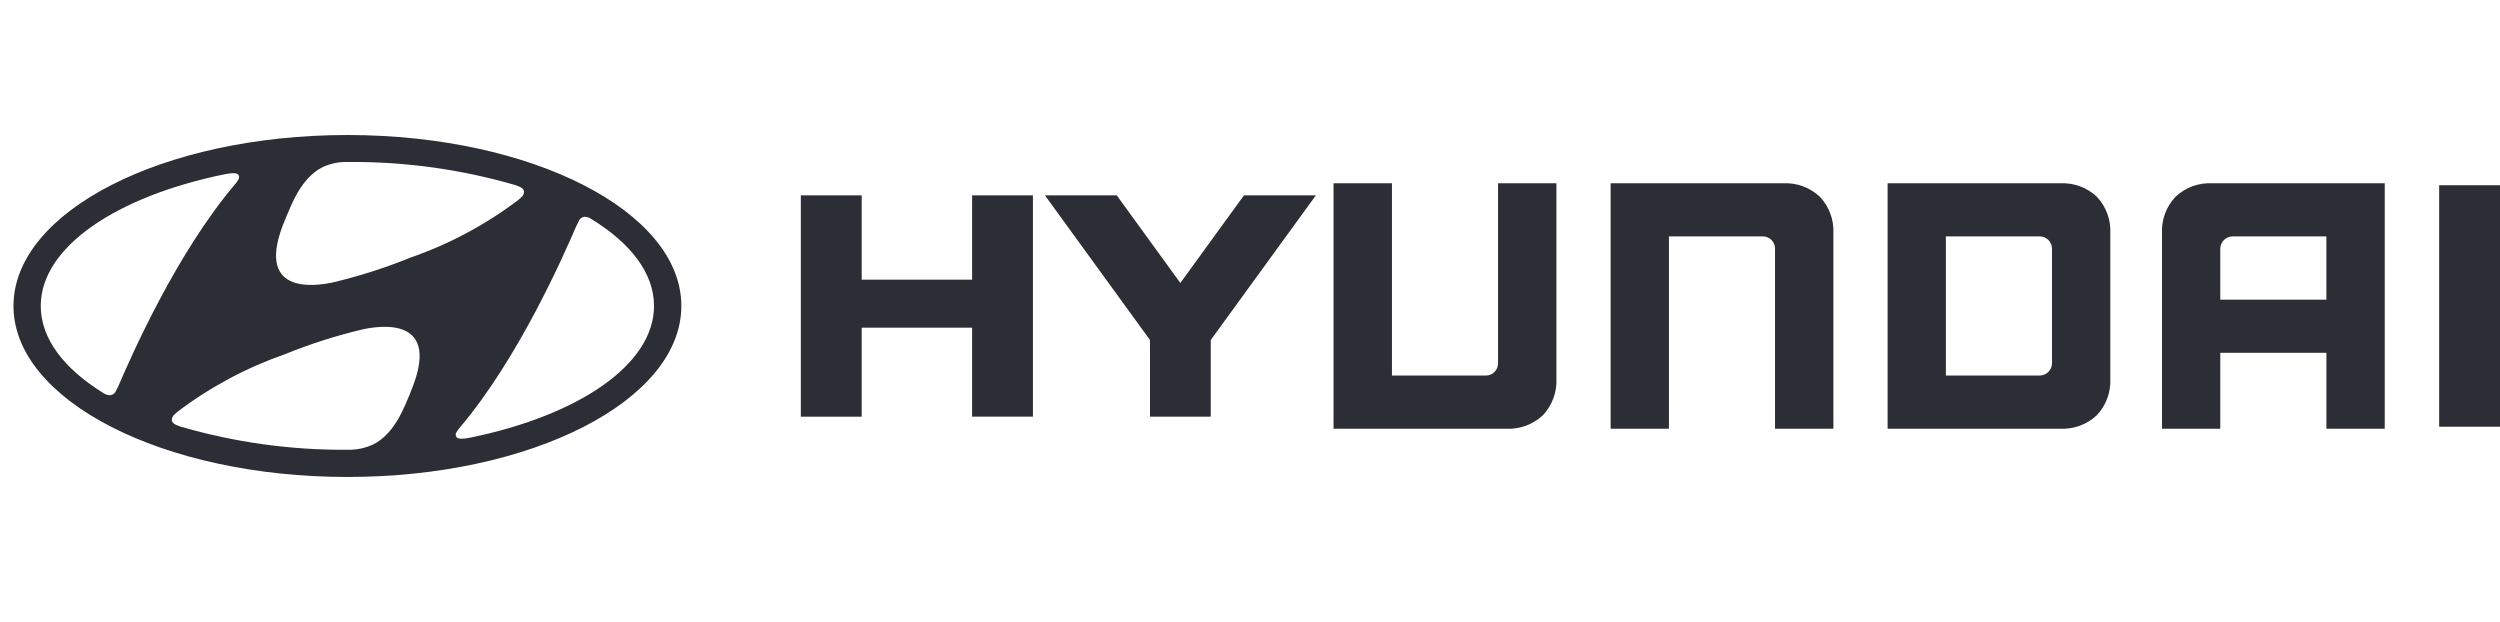
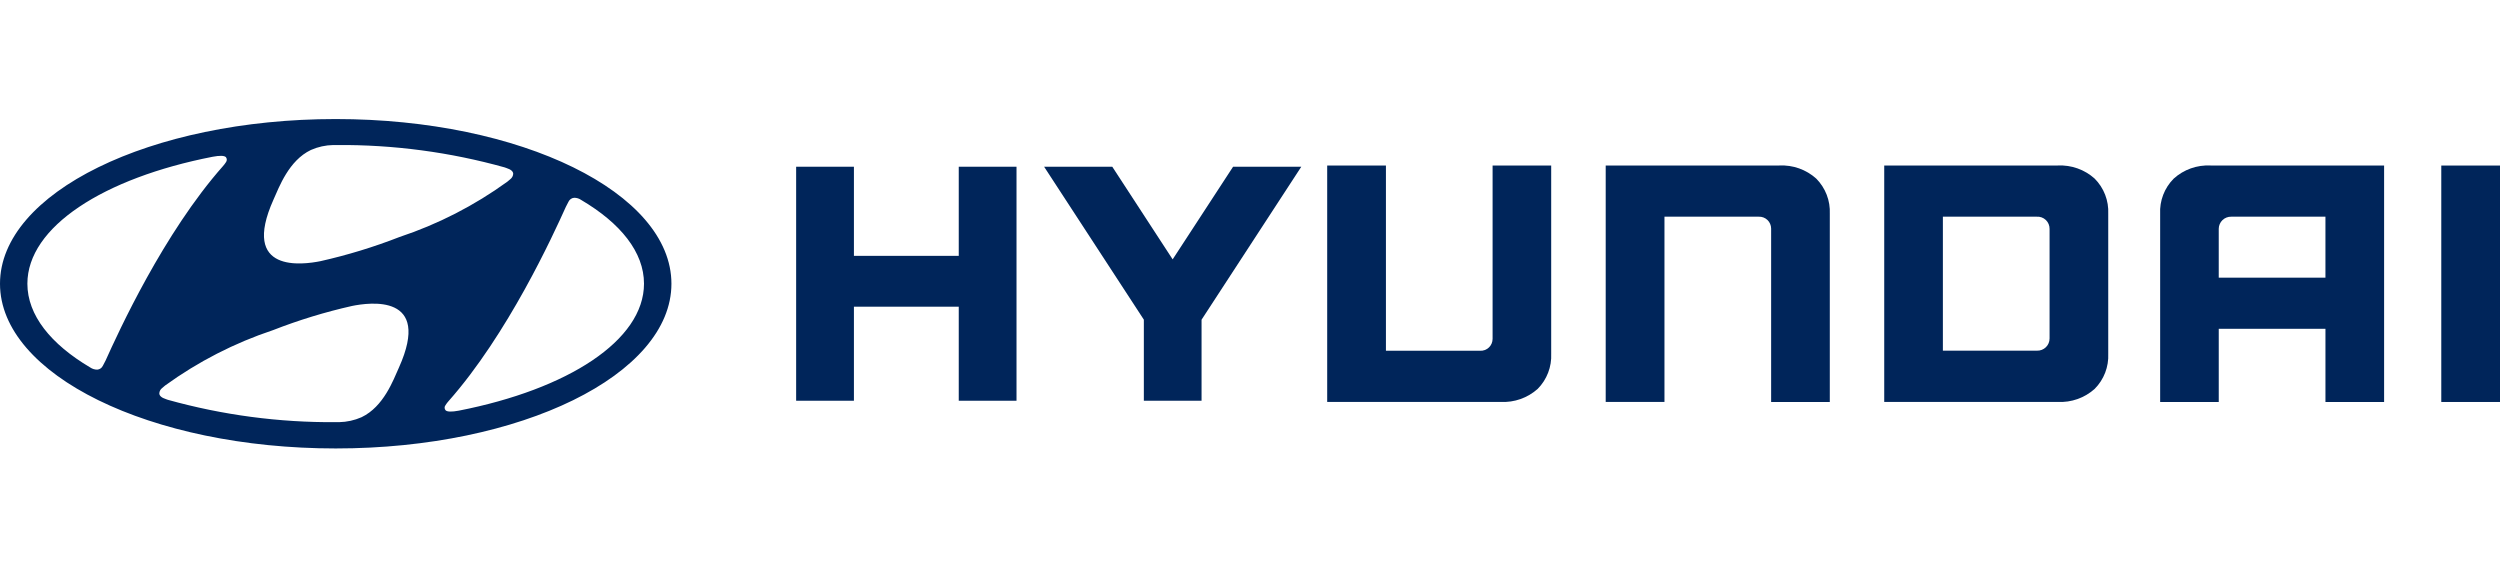
- <svg xmlns="http://www.w3.org/2000/svg" width="185.168" height="46" viewBox="0 0 185.168 46">
+ <svg xmlns="http://www.w3.org/2000/svg" width="210" height="48" viewBox="0 0 210 48">
  <defs>
-     <clipPath id="4wj35b55ra">
-       <path data-name="패스 235" d="M0 15.416h184.168V-9.912H0z" transform="translate(0 9.912)" style="fill:none" />
+     <clipPath id="20ot8d5jfa">
+       <path data-name="사각형 524" style="fill:none" d="M0 0h210v27.67H0z" />
    </clipPath>
  </defs>
-   <g data-name="그룹 1189">
-     <g data-name="그룹 1186">
-       <g data-name="그룹 1139">
-         <path data-name="패스 229" d="M7.919 0v6.245H-.259V0h-4.508v16.393h4.508V9.8h8.178v6.59h4.505V0H7.919z" transform="translate(64.082 14.469)" style="fill:#2b2e34" />
+   <g data-name="그룹 1405">
+     <g data-name="그룹 1360">
+       <g data-name="그룹 1188">
+         <path data-name="사각형 489" style="fill:none" d="M0 0h210v48H0z" />
      </g>
-       <g data-name="그룹 1140">
-         <path data-name="패스 230" d="M9.2 0 4.489 6.491-.221 0h-5.32L2.24 10.715v5.678h4.5v-5.678L14.527 0H9.2z" transform="translate(82.936 14.469)" style="fill:#2b2e34" />
-       </g>
-       <g data-name="그룹 1145" transform="translate(1 10)" style="clip-path:url(#4wj35b55ra)">
-         <g data-name="그룹 1141">
-           <path data-name="패스 231" d="M7.416 0v13.326a.9.9 0 0 1-.92.915H-.442V0h-4.326v18.179H8.019a3.709 3.709 0 0 0 2.721-1 3.7 3.7 0 0 0 1-2.714V0H7.416z" transform="translate(102.54 3.575)" style="fill:#2b2e34" />
-         </g>
-         <g data-name="그룹 1142">
-           <path data-name="패스 232" d="M7.784 0H-5v18.179h4.319V3.935h6.942a.9.9 0 0 1 .917.912v13.332H11.5V3.718A3.691 3.691 0 0 0 10.5 1a3.687 3.687 0 0 0-2.716-1" transform="translate(123.294 3.575)" style="fill:#2b2e34" />
-         </g>
-         <g data-name="그룹 1143">
-           <path data-name="패스 233" d="M7.784 0H-5v18.179H7.784a3.689 3.689 0 0 0 2.711-1 3.684 3.684 0 0 0 1-2.714V3.718A3.684 3.684 0 0 0 10.5 1a3.686 3.686 0 0 0-2.716-1m-.608 4.878V13.3a.916.916 0 0 1-.925.94H-.684V3.935h6.907a.91.91 0 0 1 .953.943" transform="translate(143.81 3.575)" style="fill:#2b2e34" />
-         </g>
-         <g data-name="그룹 1144">
-           <path data-name="패스 234" d="M2.261 0A3.663 3.663 0 0 0-.452 1a3.672 3.672 0 0 0-1 2.714v14.465h4.317v-5.625h7.86v5.624h4.321V0zm8.463 3.935v4.684H2.865V4.86a.919.919 0 0 1 .922-.925z" transform="translate(160.585 3.575)" style="fill:#2b2e34" />
-         </g>
-       </g>
-       <path data-name="패스 236" d="M70.379 9.371h4.505V-8.514h-4.505z" transform="translate(110.284 22.234)" style="fill:#2b2e34" />
-       <g data-name="그룹 1147" transform="translate(1 10)" style="clip-path:url(#4wj35b55ra)">
-         <g data-name="그룹 1146">
-           <path data-name="패스 237" d="M15.054 15.416c13.661 0 24.733-5.67 24.733-12.667S28.715-9.912 15.054-9.912-9.679-4.242-9.679 2.75 1.393 15.416 15.054 15.416M19.71 9.2c-.414.958-1.122 3-2.755 3.813a4.171 4.171 0 0 1-1.655.387h-.245a43.015 43.015 0 0 1-12.37-1.717c-.031-.008-.112-.041-.138-.051-.327-.11-.5-.263-.5-.447a.549.549 0 0 1 .2-.4c.049-.051.125-.112.222-.2a28.967 28.967 0 0 1 7.955-4.26 39.133 39.133 0 0 1 5.821-1.855c1.255-.263 5.91-.976 3.452 4.74m12.5-12.764a.5.5 0 0 1 .417-.3.845.845 0 0 1 .514.169C36.041-1.9 37.763.33 37.763 2.747c0 4.367-5.617 8.121-13.645 9.764-.516.1-.856.1-.974-.033a.305.305 0 0 1 0-.391 1.864 1.864 0 0 1 .212-.3c4.375-5.154 7.7-12.756 8.65-14.951.072-.151.143-.3.2-.4m-21.734-.162c.411-.953 1.122-3 2.752-3.81a4.1 4.1 0 0 1 1.651-.378c.123-.005.21 0 .245 0A42.976 42.976 0 0 1 27.5-6.2c.026.008.11.041.135.051.327.11.5.258.5.447a.557.557 0 0 1-.2.4c-.049.051-.125.115-.225.2a28.839 28.839 0 0 1-7.964 4.261 39.278 39.278 0 0 1-5.818 1.858c-1.26.263-5.913.974-3.455-4.743M5.988-7.012c.516-.1.856-.1.979.031a.332.332 0 0 1 0 .391 2.485 2.485 0 0 1-.215.3C2.375-1.14-.955 6.465-1.9 8.66c-.072.151-.143.3-.2.4a.492.492 0 0 1-.414.3.885.885 0 0 1-.516-.166C-5.935 7.4-7.66 5.167-7.66 2.75c0-4.37 5.617-8.123 13.648-9.761" transform="translate(9.678 9.912)" style="fill:#2b2e34" />
+       <g data-name="그룹 1361">
+         <path data-name="패스 553" d="M103.782 5.5v7.487h-8.806V5.5h-4.853v19.657h4.853v-7.9h8.806v7.9h4.852V5.5h-4.852z" transform="translate(-23.247 8.505)" style="fill:#00255a" />
+         <path data-name="패스 554" d="m134.032 5.5-5.077 7.782-5.072-7.782h-5.726l8.378 12.847v6.807h4.848V18.35l8.378-12.85h-5.73z" transform="translate(-30.452 8.505)" style="fill:#00255a" />
+         <g data-name="그룹 1362">
+           <g data-name="그룹 1361" style="clip-path:url(#20ot8d5jfa)" transform="translate(0 10)">
+             <path data-name="패스 555" d="M164.379 5.5v14.562a1 1 0 0 1-1.05 1h-7.91V5.5h-4.934v19.86h14.58a4.328 4.328 0 0 0 3.1-1.094 3.942 3.942 0 0 0 1.136-2.963V5.5h-4.926z" transform="translate(-39.001 -1.598)" style="fill:#00255a" />
+             <path data-name="패스 556" d="M196.649 5.5h-14.585v19.86H187V9.8h7.915a1 1 0 0 1 1.045.994v14.57h4.928v-15.8a3.944 3.944 0 0 0-1.14-2.964 4.314 4.314 0 0 0-3.1-1.1" transform="translate(-47.185 -1.598)" style="fill:#00255a" />
+             <path data-name="패스 557" d="M228.228 5.5h-14.583v19.86h14.583a4.308 4.308 0 0 0 3.092-1.094 3.928 3.928 0 0 0 1.142-2.964V9.564A3.93 3.93 0 0 0 231.32 6.6a4.311 4.311 0 0 0-3.092-1.1m-.694 5.327v9.2a1.022 1.022 0 0 1-1.054 1.027h-7.908V9.8h7.877a1.013 1.013 0 0 1 1.085 1.028" transform="translate(-55.37 -1.598)" style="fill:#00255a" />
+             <path data-name="패스 558" d="M249.166 5.5a4.286 4.286 0 0 0-3.094 1.1 3.919 3.919 0 0 0-1.141 2.965v15.8h4.922V19.22h8.963v6.144h4.927V5.5zm9.649 4.3v5.12h-8.963v-4.106a1.026 1.026 0 0 1 1.053-1.014z" transform="translate(-63.478 -1.598)" style="fill:#00255a" />
+             <path data-name="사각형 523" transform="translate(205.068 3.906)" style="fill:#00255a" d="M0 0h4.932v19.86H0z" />
+             <path data-name="패스 559" d="M28.2 27.67c15.576 0 28.2-6.193 28.2-13.837S43.777 0 28.2 0 0 6.193 0 13.833 12.626 27.67 28.2 27.67m5.308-6.789c-.47 1.046-1.279 3.278-3.14 4.166a4.892 4.892 0 0 1-1.882.414h-.282a51.059 51.059 0 0 1-14.1-1.875c-.035-.009-.127-.045-.157-.056-.373-.119-.565-.286-.565-.488a.593.593 0 0 1 .231-.44c.056-.055.143-.124.256-.218a33.459 33.459 0 0 1 9.07-4.654 45.934 45.934 0 0 1 6.634-2.03c1.431-.289 6.741-1.067 3.937 5.177M47.758 6.936a.572.572 0 0 1 .476-.323 1.011 1.011 0 0 1 .587.184c3.312 1.953 5.275 4.391 5.275 7.032 0 4.772-6.4 8.872-15.557 10.666-.588.11-.979.107-1.113-.035a.328.328 0 0 1 0-.429 2.233 2.233 0 0 1 .244-.325c4.987-5.632 8.783-13.935 9.863-16.333.082-.166.163-.329.226-.437m-24.782-.178c.47-1.042 1.28-3.274 3.14-4.161A4.842 4.842 0 0 1 28 2.183h.279a51 51 0 0 1 14.11 1.877c.029.009.124.044.153.055.373.119.567.284.567.489a.608.608 0 0 1-.233.439 4.669 4.669 0 0 1-.256.216 33.389 33.389 0 0 1-9.069 4.652 45.9 45.9 0 0 1-6.634 2.027c-1.436.29-6.744 1.064-3.94-5.18m-5.115-3.59c.589-.109.977-.108 1.116.035a.345.345 0 0 1 0 .425 2.543 2.543 0 0 1-.246.324C13.744 9.584 9.947 17.89 8.867 20.29a5.896 5.896 0 0 1-.228.436.563.563 0 0 1-.472.324 1.041 1.041 0 0 1-.589-.183C4.269 18.911 2.3 16.474 2.3 13.832c0-4.772 6.4-8.874 15.562-10.664" style="fill:#00255a" />
+           </g>
        </g>
      </g>
    </g>
-     <g data-name="그룹 1188">
-       <path data-name="사각형 489" style="fill:none" d="M0 0h185.168v46H0z" />
-     </g>
  </g>
</svg>
